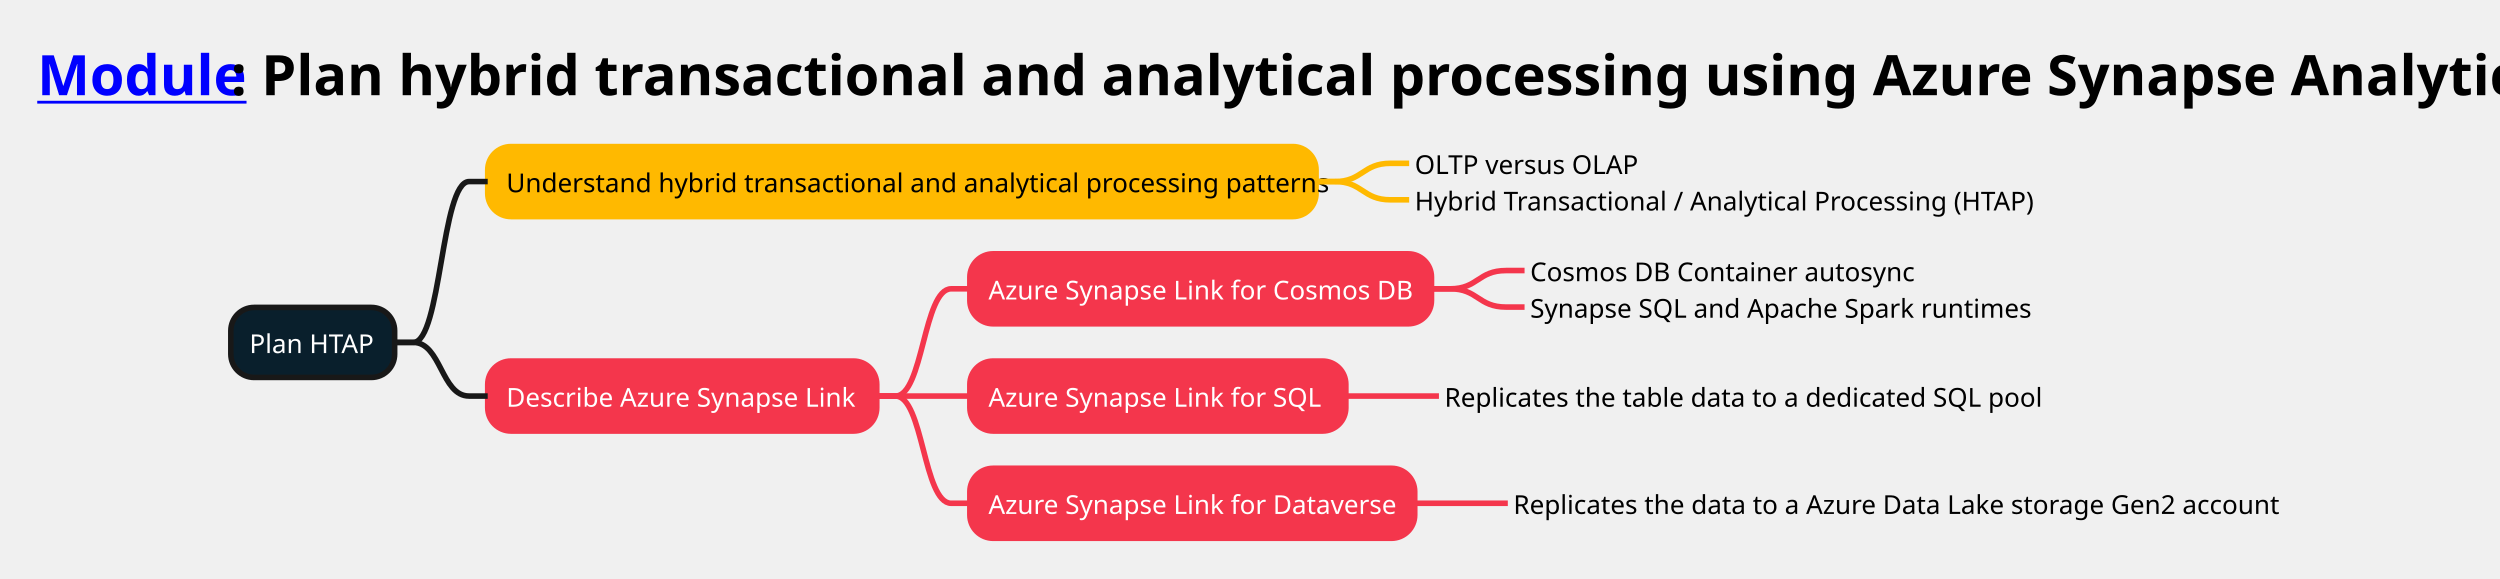
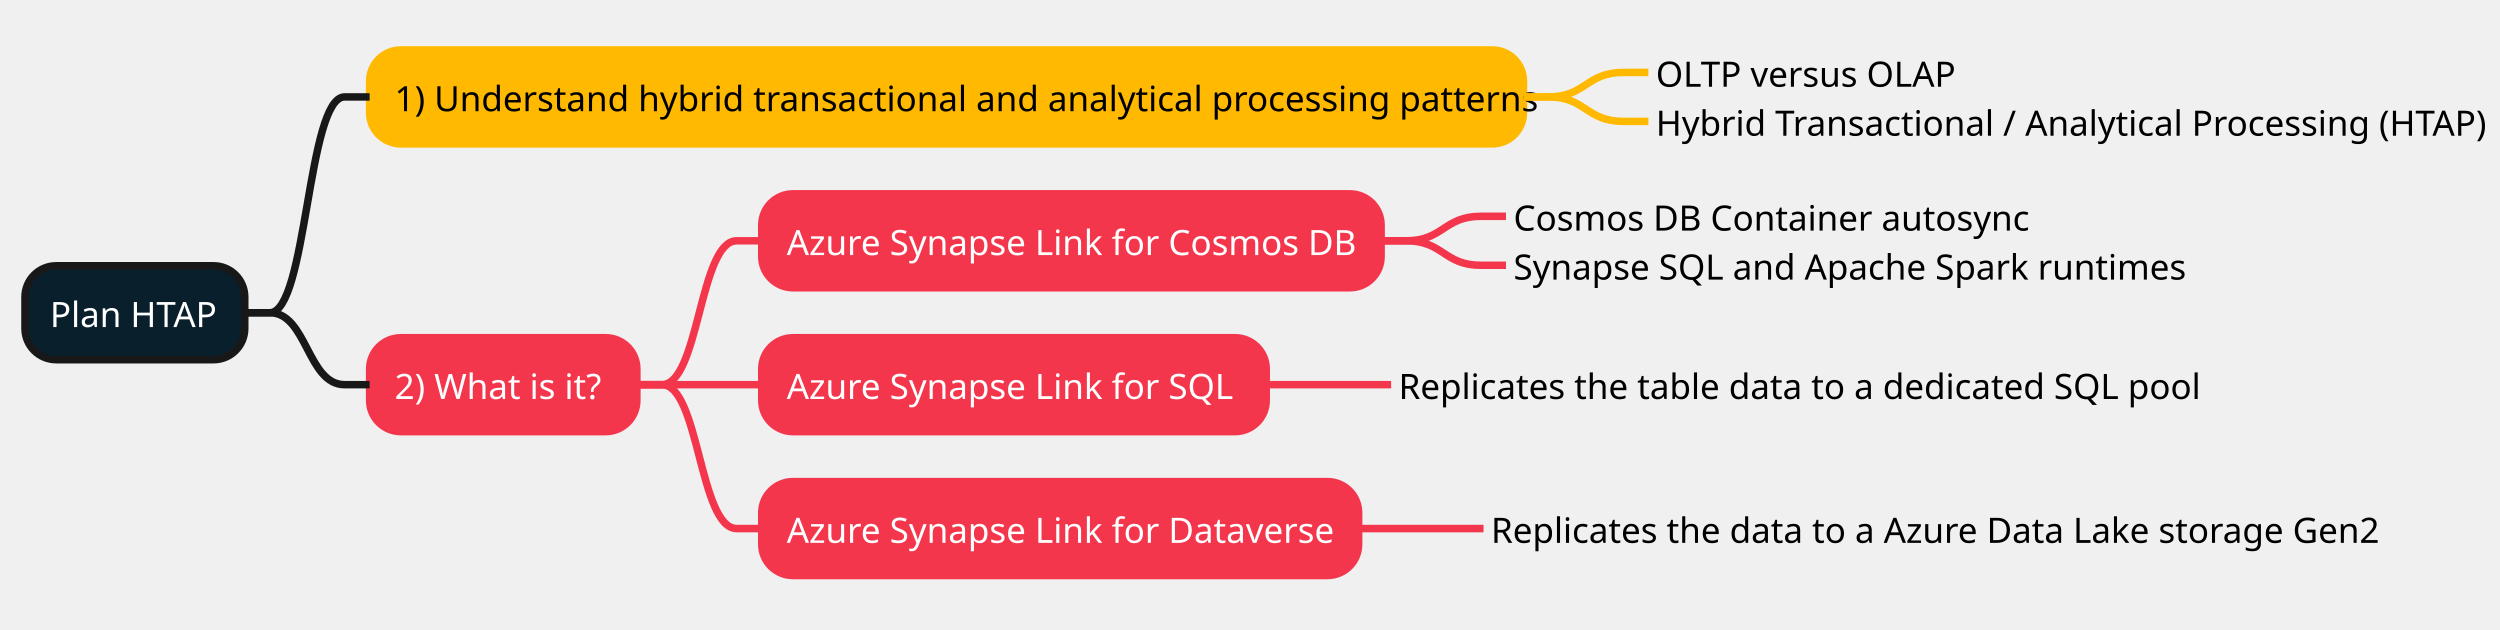
- <svg xmlns="http://www.w3.org/2000/svg" xmlns:xlink="http://www.w3.org/1999/xlink" contentStyleType="text/css" height="311px" preserveAspectRatio="none" style="width:1343px;height:311px;background:#FFFFFF;" version="1.1" viewBox="0 0 1343 311" width="1343px" zoomAndPan="magnify">
+ <svg xmlns="http://www.w3.org/2000/svg" contentStyleType="text/css" height="252px" preserveAspectRatio="none" style="width:1001px;height:252px;background:#FFFFFF;" version="1.1" viewBox="0 0 1001 252" width="1001px" zoomAndPan="magnify">
  <defs />
  <g>
-     <rect fill="none" height="47.734" id="_title" style="stroke:none;stroke-width:1.0;" width="1310" x="15" y="15" />
-     <a href="https://learn.microsoft.com/training/modules/design-hybrid-transactional-analytical-processing-using-azure-synapse-analytics/" target="_top" title="https://learn.microsoft.com/training/modules/design-hybrid-transactional-analytical-processing-using-azure-synapse-analytics/" xlink:actuate="onRequest" xlink:href="https://learn.microsoft.com/training/modules/design-hybrid-transactional-analytical-processing-using-azure-synapse-analytics/" xlink:show="new" xlink:title="https://learn.microsoft.com/training/modules/design-hybrid-transactional-analytical-processing-using-azure-synapse-analytics/" xlink:type="simple">
-       <text fill="#0000FF" font-family="sans-serif" font-size="30" font-weight="bold" lengthAdjust="spacing" text-decoration="underline" textLength="104" x="20" y="51.143">Module</text>
-     </a>
-     <text fill="#000000" font-family="sans-serif" font-size="30" font-weight="bold" lengthAdjust="spacing" textLength="1196" x="124" y="51.143">: Plan hybrid transactional and analytical processing using Azure Synapse Analytics</text>
-     <rect fill="#091F2C" height="37.609" rx="12.5" ry="12.5" style="stroke:#181818;stroke-width:3.0;" width="88" x="124" y="165.148" />
-     <text fill="#FFFFFF" font-family="sans-serif" font-size="14" lengthAdjust="spacing" textLength="68" x="134" y="189.682">Plan HTAP</text>
-     <rect fill="#FFB900" height="37.609" rx="12.5" ry="12.5" style="stroke:#FFB900;stroke-width:3.0;" width="445" x="262" y="78.734" />
-     <text fill="#000000" font-family="sans-serif" font-size="14" lengthAdjust="spacing" textLength="421" x="272" y="103.268">Understand hybrid transactional and analytical processing patterns</text>
-     <text fill="#000000" font-family="sans-serif" font-size="14" lengthAdjust="spacing" textLength="124" x="760" y="93.463">OLTP versus OLAP</text>
-     <path d="M707,97.539 L717,97.539 C732,97.539 732,87.734 747,87.734 L757,87.734 " fill="none" style="stroke:#FFB900;stroke-width:3.0;" />
-     <text fill="#000000" font-family="sans-serif" font-size="14" lengthAdjust="spacing" textLength="326" x="760" y="113.072">Hybrid Transactional / Analytical Processing (HTAP)</text>
-     <path d="M707,97.539 L717,97.539 C732,97.539 732,107.344 747,107.344 L757,107.344 " fill="none" style="stroke:#FFB900;stroke-width:3.0;" />
-     <path d="M212,183.953 L222,183.953 C237,183.953 237,97.539 252,97.539 L262,97.539 " fill="none" style="stroke:#181818;stroke-width:3.0;" />
-     <rect fill="#F4364C" height="37.609" rx="12.5" ry="12.5" style="stroke:#F4364C;stroke-width:3.0;" width="209" x="262" y="193.953" />
-     <text fill="#FFFFFF" font-family="sans-serif" font-size="14" lengthAdjust="spacing" textLength="185" x="272" y="218.486">Describe Azure Synapse Link</text>
-     <rect fill="#F4364C" height="37.609" rx="12.5" ry="12.5" style="stroke:#F4364C;stroke-width:3.0;" width="248" x="521" y="136.344" />
-     <text fill="#FFFFFF" font-family="sans-serif" font-size="14" lengthAdjust="spacing" textLength="224" x="531" y="160.877">Azure Synapse Link for Cosmos DB</text>
-     <text fill="#000000" font-family="sans-serif" font-size="14" lengthAdjust="spacing" textLength="201" x="822" y="151.072">Cosmos DB Container autosync</text>
-     <path d="M769,155.148 L779,155.148 C794,155.148 794,145.344 809,145.344 L819,145.344 " fill="none" style="stroke:#F4364C;stroke-width:3.0;" />
-     <text fill="#000000" font-family="sans-serif" font-size="14" lengthAdjust="spacing" textLength="266" x="822" y="170.682">Synapse SQL and Apache Spark runtimes</text>
-     <path d="M769,155.148 L779,155.148 C794,155.148 794,164.953 809,164.953 L819,164.953 " fill="none" style="stroke:#F4364C;stroke-width:3.0;" />
-     <path d="M471,212.758 L481,212.758 C496,212.758 496,155.148 511,155.148 L521,155.148 " fill="none" style="stroke:#F4364C;stroke-width:3.0;" />
-     <rect fill="#F4364C" height="37.609" rx="12.5" ry="12.5" style="stroke:#F4364C;stroke-width:3.0;" width="202" x="521" y="193.953" />
-     <text fill="#FFFFFF" font-family="sans-serif" font-size="14" lengthAdjust="spacing" textLength="178" x="531" y="218.486">Azure Synapse Link for SQL</text>
-     <text fill="#000000" font-family="sans-serif" font-size="14" lengthAdjust="spacing" textLength="314" x="776" y="218.486">Replicates the table data to a dedicated SQL pool</text>
-     <path d="M723,212.758 L733,212.758 C748,212.758 748,212.758 763,212.758 L773,212.758 " fill="none" style="stroke:#F4364C;stroke-width:3.0;" />
-     <path d="M471,212.758 L481,212.758 C496,212.758 496,212.758 511,212.758 L521,212.758 " fill="none" style="stroke:#F4364C;stroke-width:3.0;" />
-     <rect fill="#F4364C" height="37.609" rx="12.5" ry="12.5" style="stroke:#F4364C;stroke-width:3.0;" width="239" x="521" y="251.562" />
-     <text fill="#FFFFFF" font-family="sans-serif" font-size="14" lengthAdjust="spacing" textLength="215" x="531" y="276.096">Azure Synapse Link for Dataverse</text>
-     <text fill="#000000" font-family="sans-serif" font-size="14" lengthAdjust="spacing" textLength="404" x="813" y="276.096">Replicates the data to a Azure Data Lake storage Gen2 account</text>
-     <path d="M760,270.367 L770,270.367 C785,270.367 785,270.367 800,270.367 L810,270.367 " fill="none" style="stroke:#F4364C;stroke-width:3.0;" />
-     <path d="M471,212.758 L481,212.758 C496,212.758 496,270.367 511,270.367 L521,270.367 " fill="none" style="stroke:#F4364C;stroke-width:3.0;" />
-     <path d="M212,183.953 L222,183.953 C237,183.953 237,212.758 252,212.758 L262,212.758 " fill="none" style="stroke:#181818;stroke-width:3.0;" />
+     <rect fill="#091F2C" height="37.609" rx="12.5" ry="12.5" style="stroke:#181818;stroke-width:3.0;" width="88" x="10" y="106.414" />
+     <text fill="#FFFFFF" font-family="sans-serif" font-size="14" lengthAdjust="spacing" textLength="68" x="20" y="130.947">Plan HTAP</text>
+     <rect fill="#FFB900" height="37.609" rx="12.5" ry="12.5" style="stroke:#FFB900;stroke-width:3.0;" width="462" x="148" y="20" />
+     <text fill="#000000" font-family="sans-serif" font-size="14" lengthAdjust="spacing" textLength="438" x="158" y="44.533">1) Understand hybrid transactional and analytical processing patterns</text>
+     <text fill="#000000" font-family="sans-serif" font-size="14" lengthAdjust="spacing" textLength="124" x="663" y="34.728">OLTP versus OLAP</text>
+     <path d="M610,38.805 L620,38.805 C635,38.805 635,29 650,29 L660,29 " fill="none" style="stroke:#FFB900;stroke-width:3.0;" />
+     <text fill="#000000" font-family="sans-serif" font-size="14" lengthAdjust="spacing" textLength="326" x="663" y="54.338">Hybrid Transactional / Analytical Processing (HTAP)</text>
+     <path d="M610,38.805 L620,38.805 C635,38.805 635,48.609 650,48.609 L660,48.609 " fill="none" style="stroke:#FFB900;stroke-width:3.0;" />
+     <path d="M98,125.219 L108,125.219 C123,125.219 123,38.805 138,38.805 L148,38.805 " fill="none" style="stroke:#181818;stroke-width:3.0;" />
+     <rect fill="#F4364C" height="37.609" rx="12.5" ry="12.5" style="stroke:#F4364C;stroke-width:3.0;" width="107" x="148" y="135.219" />
+     <text fill="#FFFFFF" font-family="sans-serif" font-size="14" lengthAdjust="spacing" textLength="83" x="158" y="159.752">2) What is it?</text>
+     <rect fill="#F4364C" height="37.609" rx="12.5" ry="12.5" style="stroke:#F4364C;stroke-width:3.0;" width="248" x="305" y="77.609" />
+     <text fill="#FFFFFF" font-family="sans-serif" font-size="14" lengthAdjust="spacing" textLength="224" x="315" y="102.143">Azure Synapse Link for Cosmos DB</text>
+     <text fill="#000000" font-family="sans-serif" font-size="14" lengthAdjust="spacing" textLength="201" x="606" y="92.338">Cosmos DB Container autosync</text>
+     <path d="M553,96.414 L563,96.414 C578,96.414 578,86.609 593,86.609 L603,86.609 " fill="none" style="stroke:#F4364C;stroke-width:3.0;" />
+     <text fill="#000000" font-family="sans-serif" font-size="14" lengthAdjust="spacing" textLength="266" x="606" y="111.947">Synapse SQL and Apache Spark runtimes</text>
+     <path d="M553,96.414 L563,96.414 C578,96.414 578,106.219 593,106.219 L603,106.219 " fill="none" style="stroke:#F4364C;stroke-width:3.0;" />
+     <path d="M255,154.023 L265,154.023 C280,154.023 280,96.414 295,96.414 L305,96.414 " fill="none" style="stroke:#F4364C;stroke-width:3.0;" />
+     <rect fill="#F4364C" height="37.609" rx="12.5" ry="12.5" style="stroke:#F4364C;stroke-width:3.0;" width="202" x="305" y="135.219" />
+     <text fill="#FFFFFF" font-family="sans-serif" font-size="14" lengthAdjust="spacing" textLength="178" x="315" y="159.752">Azure Synapse Link for SQL</text>
+     <text fill="#000000" font-family="sans-serif" font-size="14" lengthAdjust="spacing" textLength="314" x="560" y="159.752">Replicates the table data to a dedicated SQL pool</text>
+     <path d="M507,154.023 L517,154.023 C532,154.023 532,154.023 547,154.023 L557,154.023 " fill="none" style="stroke:#F4364C;stroke-width:3.0;" />
+     <path d="M255,154.023 L265,154.023 C280,154.023 280,154.023 295,154.023 L305,154.023 " fill="none" style="stroke:#F4364C;stroke-width:3.0;" />
+     <rect fill="#F4364C" height="37.609" rx="12.5" ry="12.5" style="stroke:#F4364C;stroke-width:3.0;" width="239" x="305" y="192.828" />
+     <text fill="#FFFFFF" font-family="sans-serif" font-size="14" lengthAdjust="spacing" textLength="215" x="315" y="217.361">Azure Synapse Link for Dataverse</text>
+     <text fill="#000000" font-family="sans-serif" font-size="14" lengthAdjust="spacing" textLength="350" x="597" y="217.361">Replicates the data to a Azure Data Lake storage Gen2</text>
+     <path d="M544,211.633 L554,211.633 C569,211.633 569,211.633 584,211.633 L594,211.633 " fill="none" style="stroke:#F4364C;stroke-width:3.0;" />
+     <path d="M255,154.023 L265,154.023 C280,154.023 280,211.633 295,211.633 L305,211.633 " fill="none" style="stroke:#F4364C;stroke-width:3.0;" />
+     <path d="M98,125.219 L108,125.219 C123,125.219 123,154.023 138,154.023 L148,154.023 " fill="none" style="stroke:#181818;stroke-width:3.0;" />
  </g>
</svg>
